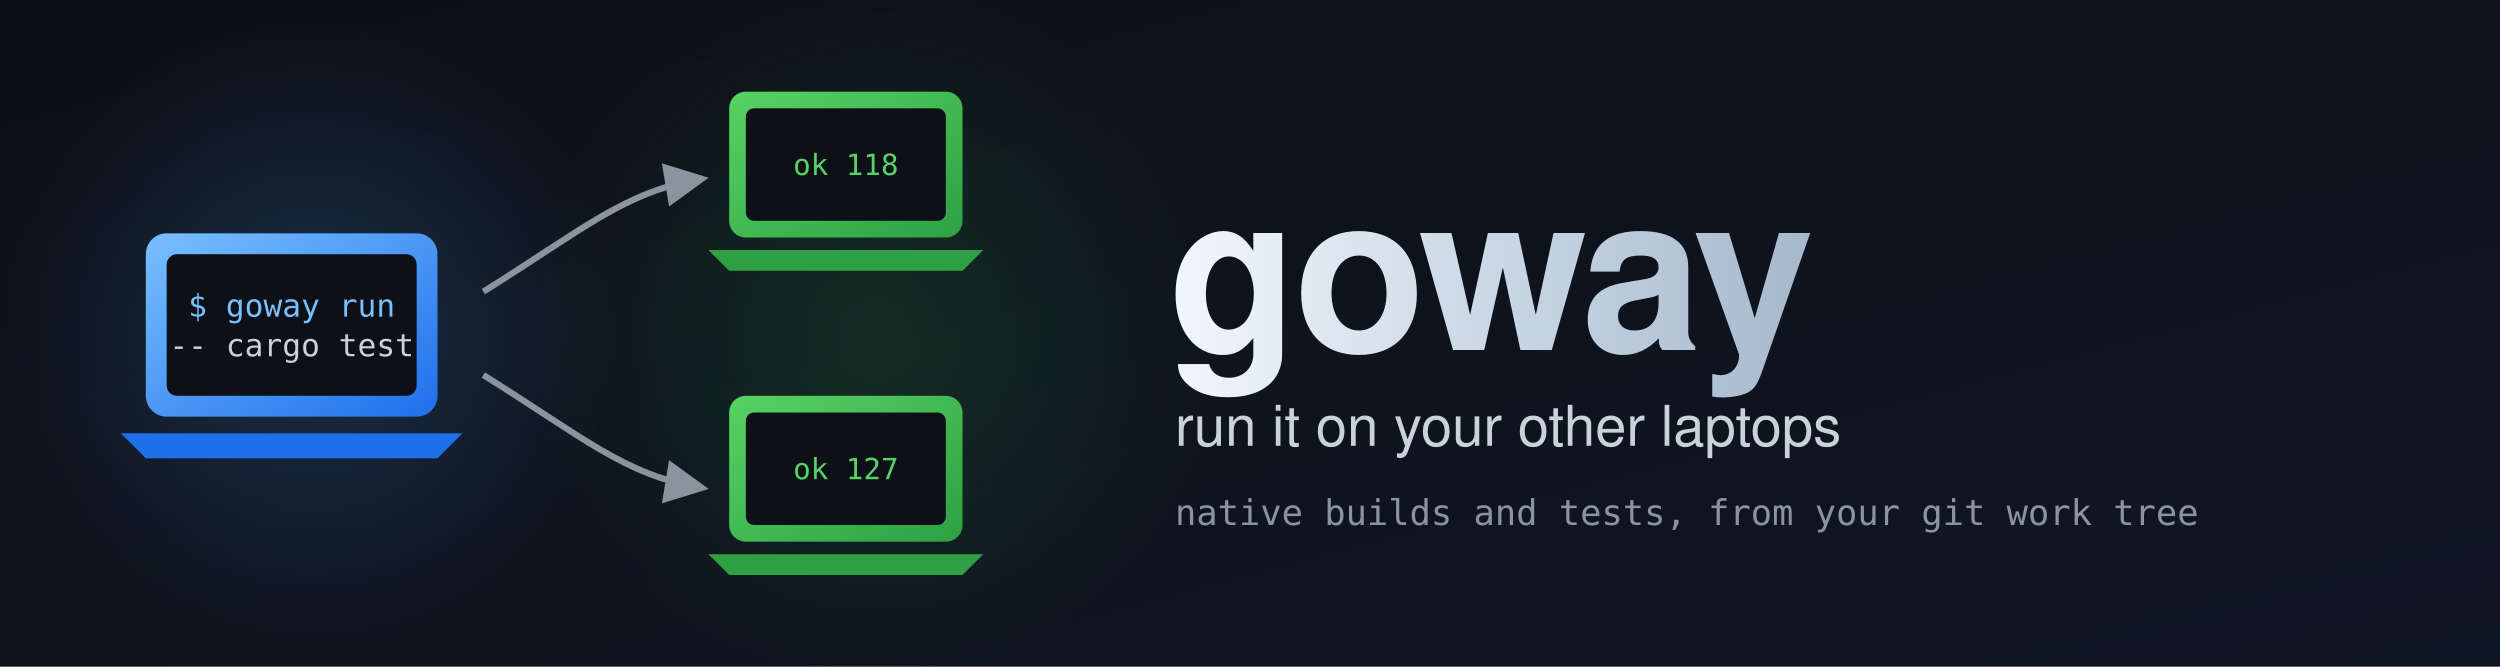
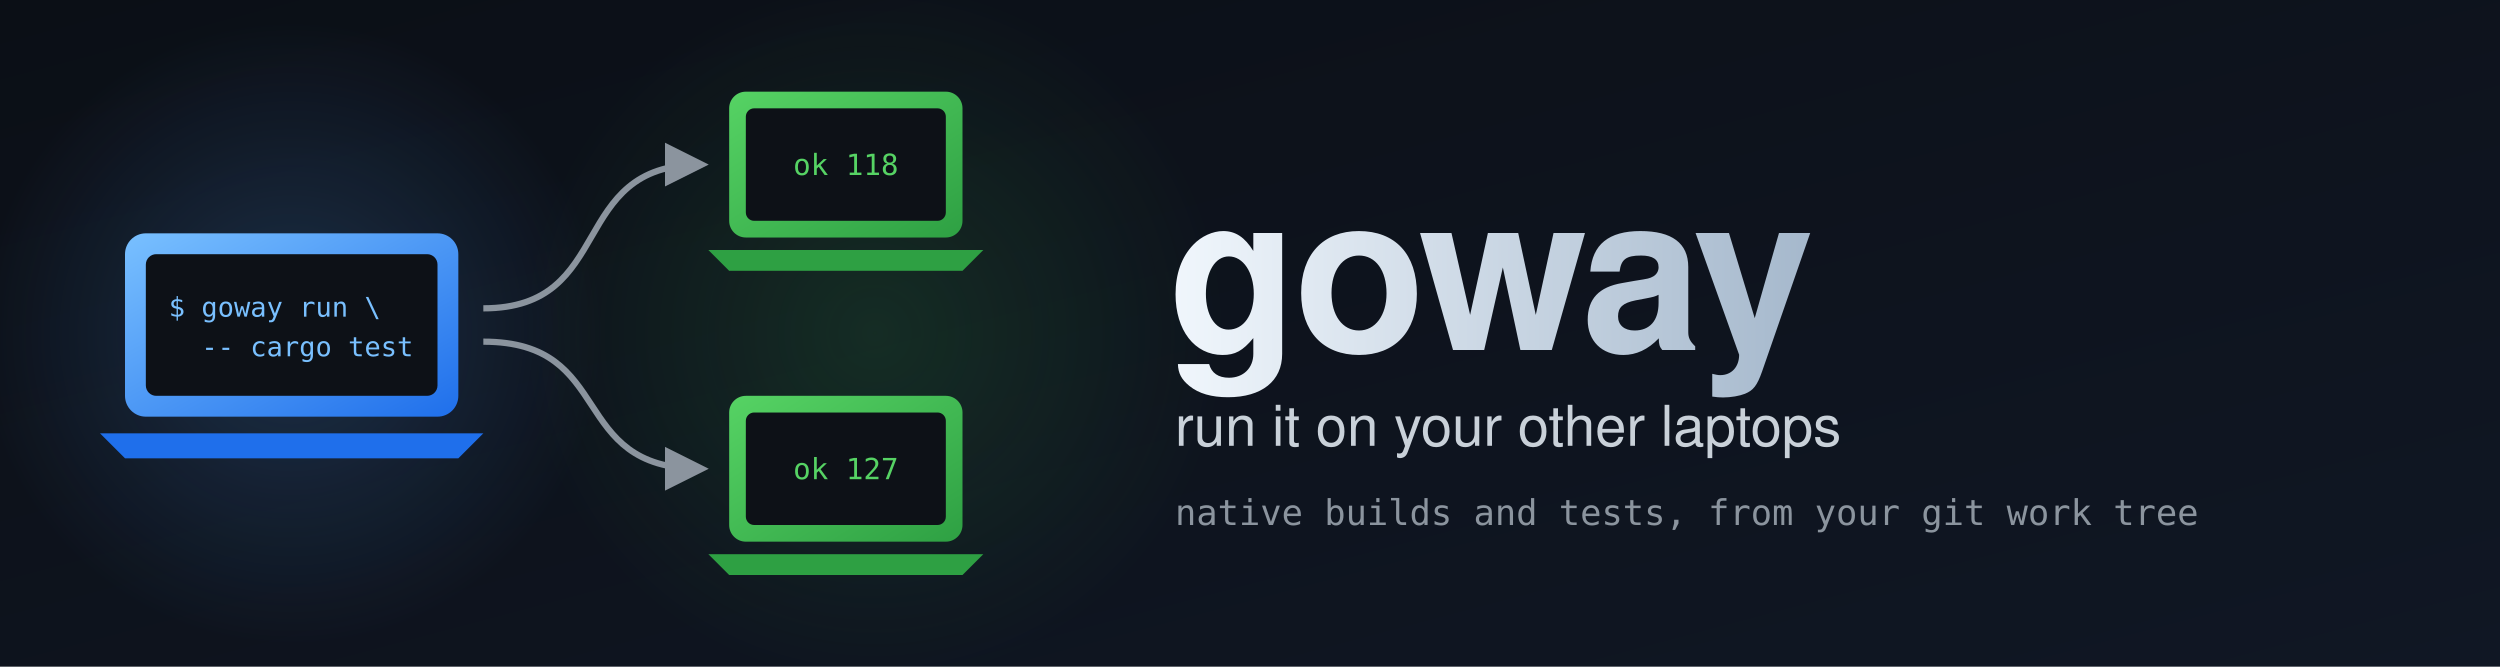
<svg xmlns="http://www.w3.org/2000/svg" viewBox="0 0 1200 320" width="1200" height="320" role="img" aria-label="goway: run it on your other laptops. Your build or test command runs natively on the least busy laptop on your network, from your git work tree.">
  <defs>
    <linearGradient id="bg" x1="0" y1="0" x2="1" y2="1">
      <stop offset="0" stop-color="#0b0f16" />
      <stop offset="1" stop-color="#101724" />
    </linearGradient>
    <radialGradient id="glowGo" cx="0.5" cy="0.5" r="0.5">
      <stop offset="0" stop-color="#58a6ff" stop-opacity="0.20" />
      <stop offset="1" stop-color="#58a6ff" stop-opacity="0" />
    </radialGradient>
    <radialGradient id="glowDone" cx="0.5" cy="0.5" r="0.5">
      <stop offset="0" stop-color="#3fb950" stop-opacity="0.16" />
      <stop offset="1" stop-color="#3fb950" stop-opacity="0" />
    </radialGradient>
    <linearGradient id="wordmark" x1="0" y1="0" x2="1" y2="0">
      <stop offset="0" stop-color="#f0f6fc" />
      <stop offset="1" stop-color="#a5b8cc" />
    </linearGradient>
    <linearGradient id="mainFill" x1="0" y1="0" x2="1" y2="1">
      <stop offset="0" stop-color="#79c0ff" />
      <stop offset="1" stop-color="#1f6feb" />
    </linearGradient>
    <linearGradient id="helperFill" x1="0" y1="0" x2="1" y2="1">
      <stop offset="0" stop-color="#56d364" />
      <stop offset="1" stop-color="#2ea043" />
    </linearGradient>
    <marker id="arrow" viewBox="0 0 10 10" refX="8" refY="5" markerWidth="7" markerHeight="7" orient="auto-start-reverse">
      <path d="M0,0 L10,5 L0,10 z" fill="#8b949e" />
    </marker>
  </defs>
  <rect width="1200" height="320" fill="url(#bg)" />
-   <circle cx="150" cy="160" r="150" fill="url(#glowGo)" />
+   <circle cx="140" cy="160" r="150" fill="url(#glowGo)" />
  <circle cx="420" cy="160" r="170" fill="url(#glowDone)" />
-   <g transform="translate(70,112)">
-     <rect x="0" y="0" width="140" height="88" rx="10" fill="url(#mainFill)" />
-     <rect x="10" y="10" width="120" height="68" rx="5" fill="#0d1117" />
-     <text x="70" y="40" text-anchor="middle" font-family="ui-monospace, SFMono-Regular, Menlo, Consolas, 'DejaVu Sans Mono', 'Liberation Mono', 'Courier New', monospace" font-size="15" fill="#79c0ff">$ goway run</text>
-     <text x="70" y="59" text-anchor="middle" font-family="ui-monospace, SFMono-Regular, Menlo, Consolas, 'DejaVu Sans Mono', 'Liberation Mono', 'Courier New', monospace" font-size="15" fill="#c9d1d9">-- cargo test</text>
-     <path d="M-12 96 H152 L140 108 H0 Z" fill="#1f6feb" />
+   <g transform="translate(60,112)">
+     <rect x="0" y="0" width="160" height="88" rx="10" fill="url(#mainFill)" />
+     <rect x="10" y="10" width="140" height="68" rx="5" fill="#0d1117" />
+     <text x="21" y="40" xml:space="preserve" font-family="ui-monospace, SFMono-Regular, Menlo, Consolas, 'DejaVu Sans Mono', 'Liberation Mono', 'Courier New', monospace" font-size="13" fill="#79c0ff">$ goway run \</text>
+     <text x="21" y="59" xml:space="preserve" font-family="ui-monospace, SFMono-Regular, Menlo, Consolas, 'DejaVu Sans Mono', 'Liberation Mono', 'Courier New', monospace" font-size="13" fill="#79c0ff">  -- cargo test</text>
+     <path d="M-12 96 H172 L160 108 H0 Z" fill="#1f6feb" />
  </g>
-   <path d="M232 140 C 280 110, 300 92, 336 86" stroke="#8b949e" stroke-width="3" fill="none" marker-end="url(#arrow)" />
-   <path d="M232 180 C 280 210, 300 228, 336 234" stroke="#8b949e" stroke-width="3" fill="none" marker-end="url(#arrow)" />
+   <path d="M232 148 C 296 148, 272 79, 336 79" stroke="#8b949e" stroke-width="3" fill="none" marker-end="url(#arrow)" />
+   <path d="M232 164 C 296 164, 272 225, 336 225" stroke="#8b949e" stroke-width="3" fill="none" marker-end="url(#arrow)" />
  <g transform="translate(350,44)">
    <rect x="0" y="0" width="112" height="70" rx="8" fill="url(#helperFill)" />
    <rect x="8" y="8" width="96" height="54" rx="4" fill="#0d1117" />
    <text x="56" y="40" text-anchor="middle" font-family="ui-monospace, SFMono-Regular, Menlo, Consolas, 'DejaVu Sans Mono', 'Liberation Mono', 'Courier New', monospace" font-size="14" fill="#56d364">ok 118</text>
    <path d="M-10 76 H122 L112 86 H0 Z" fill="#2ea043" />
  </g>
  <g transform="translate(350,190)">
    <rect x="0" y="0" width="112" height="70" rx="8" fill="url(#helperFill)" />
    <rect x="8" y="8" width="96" height="54" rx="4" fill="#0d1117" />
    <text x="56" y="40" text-anchor="middle" font-family="ui-monospace, SFMono-Regular, Menlo, Consolas, 'DejaVu Sans Mono', 'Liberation Mono', 'Courier New', monospace" font-size="14" fill="#56d364">ok 127</text>
    <path d="M-10 76 H122 L112 86 H0 Z" fill="#2ea043" />
  </g>
  <text x="560" y="168" font-family="ui-sans-serif, -apple-system, Segoe UI, Helvetica, Arial, sans-serif" font-size="104" font-weight="700" fill="url(#wordmark)" letter-spacing="-2">goway</text>
  <text x="564" y="214" font-family="ui-sans-serif, -apple-system, Segoe UI, Helvetica, Arial, sans-serif" font-size="27" fill="#c9d1d9">run it on your other laptops</text>
  <text x="564" y="252" font-family="ui-monospace, SFMono-Regular, Menlo, Consolas, 'DejaVu Sans Mono', 'Liberation Mono', 'Courier New', monospace" font-size="17" fill="#8b949e">native builds and tests, from your git work tree</text>
</svg>
